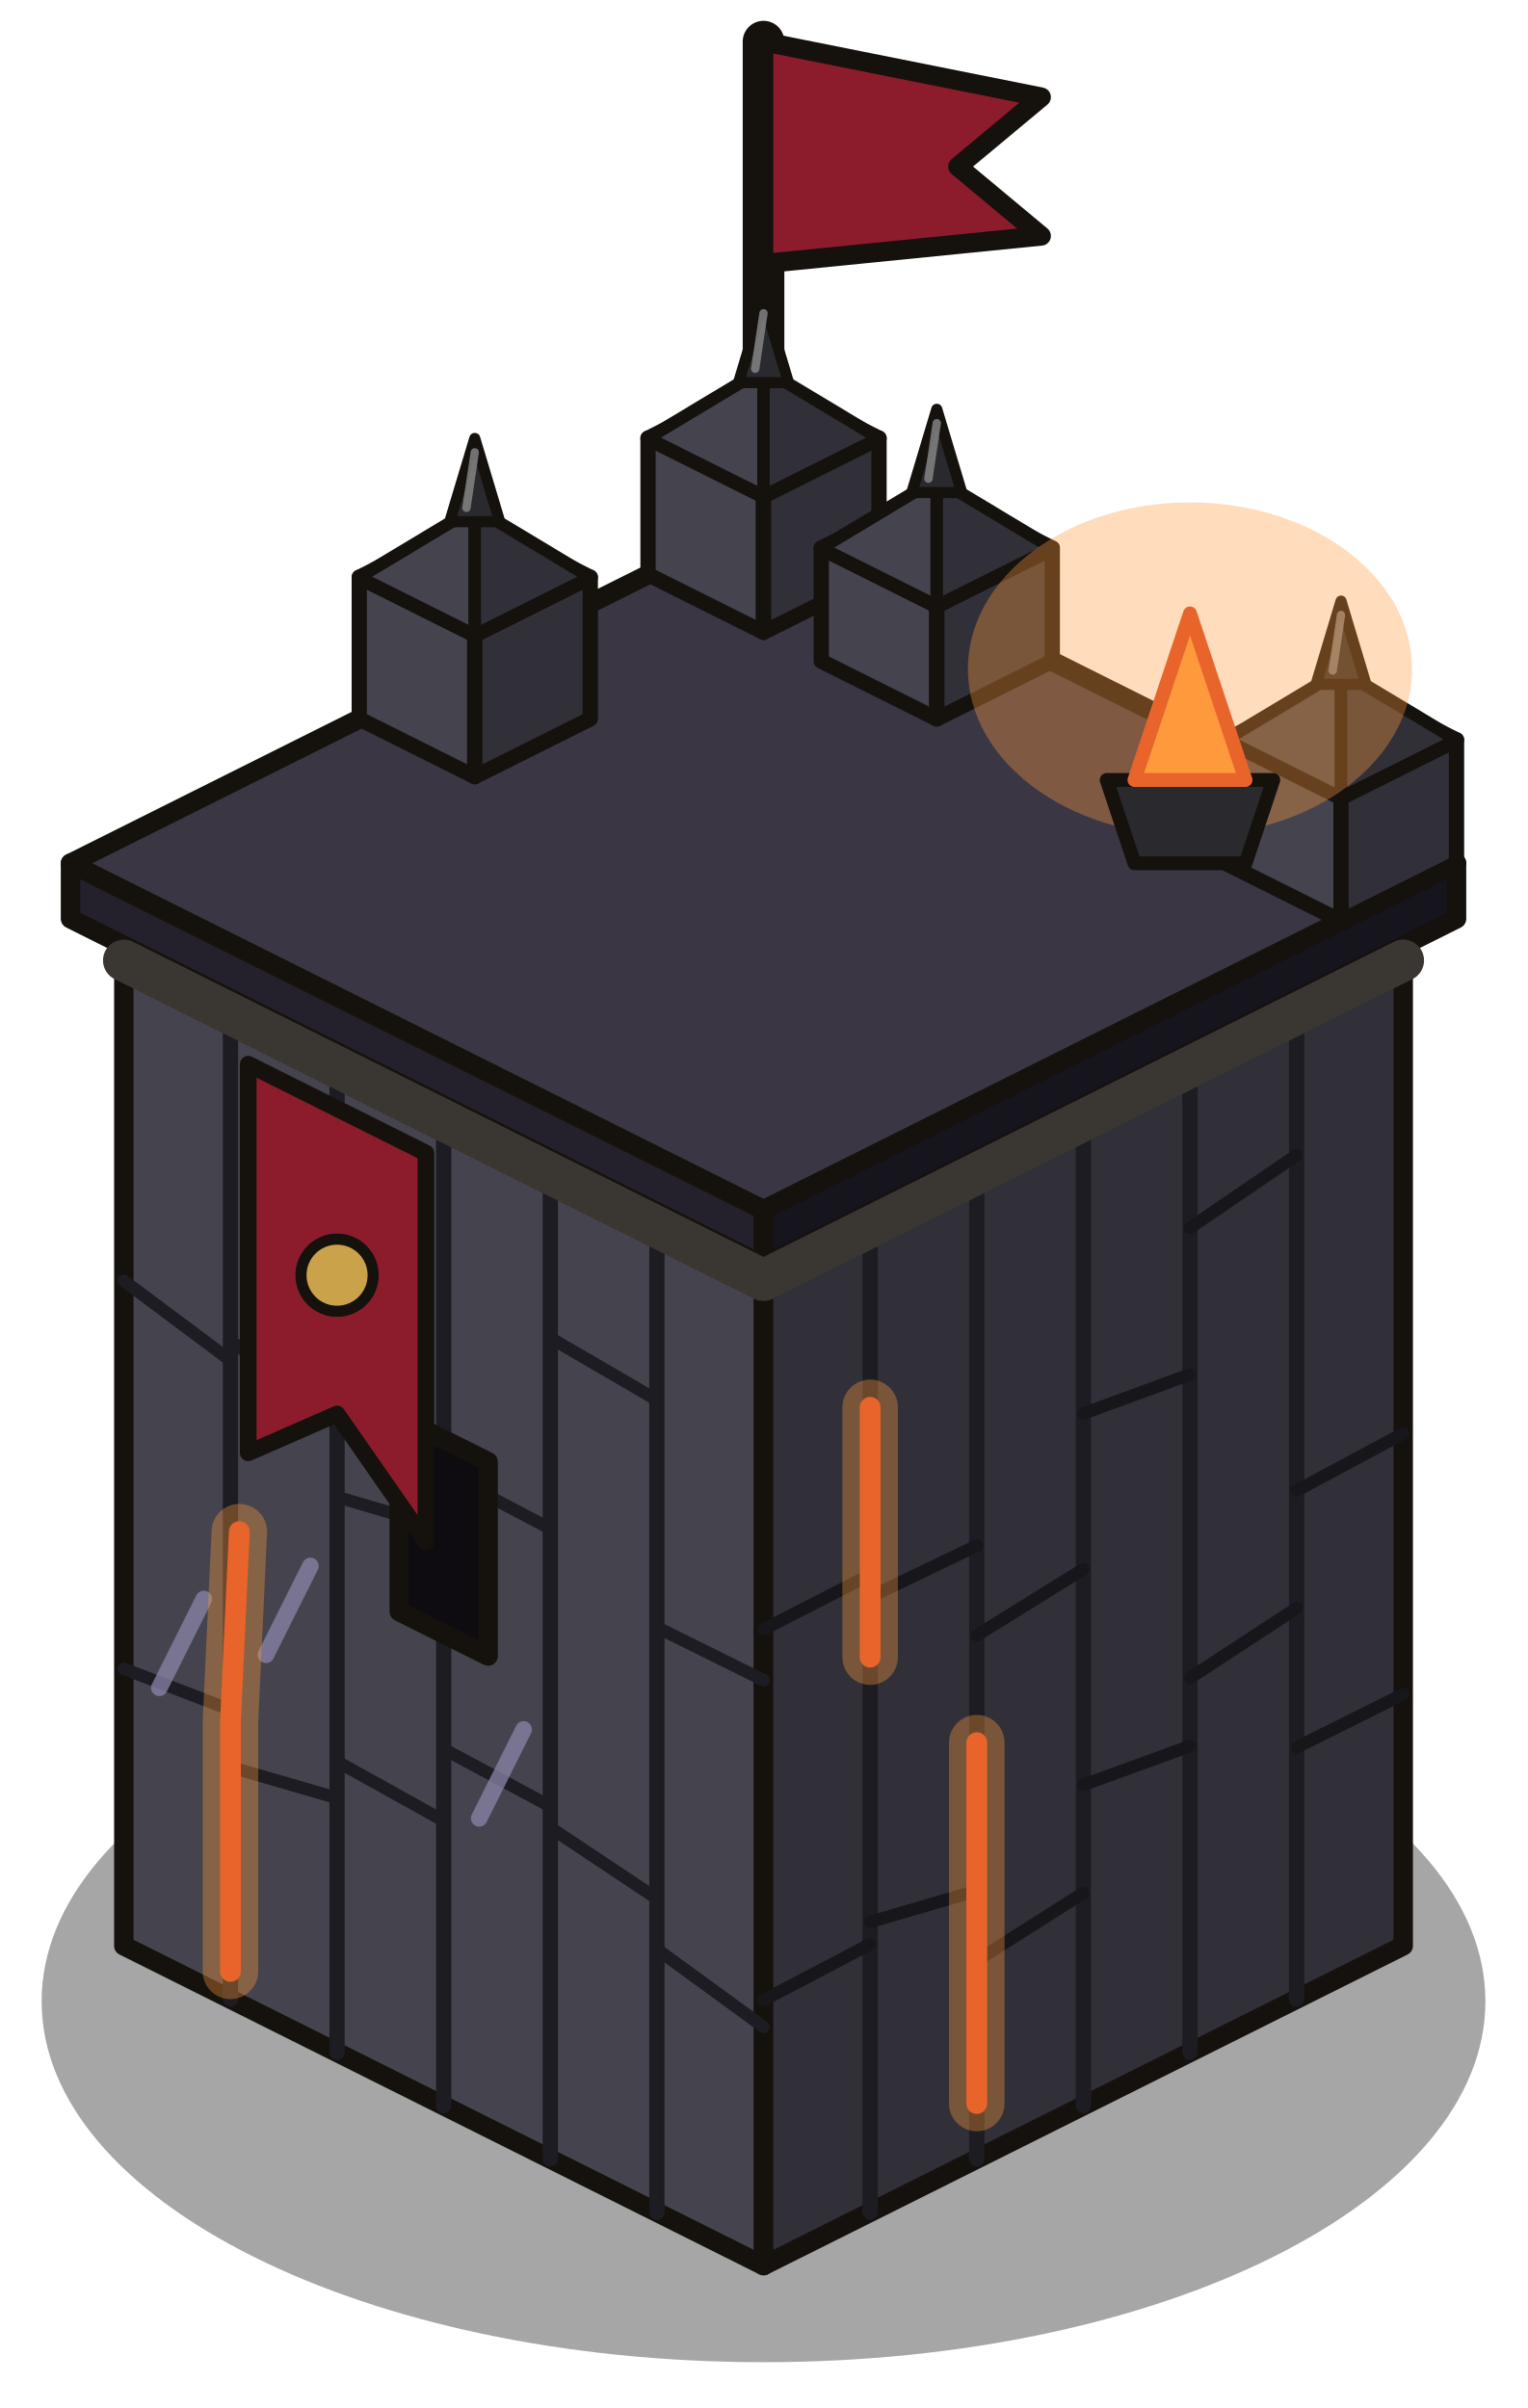
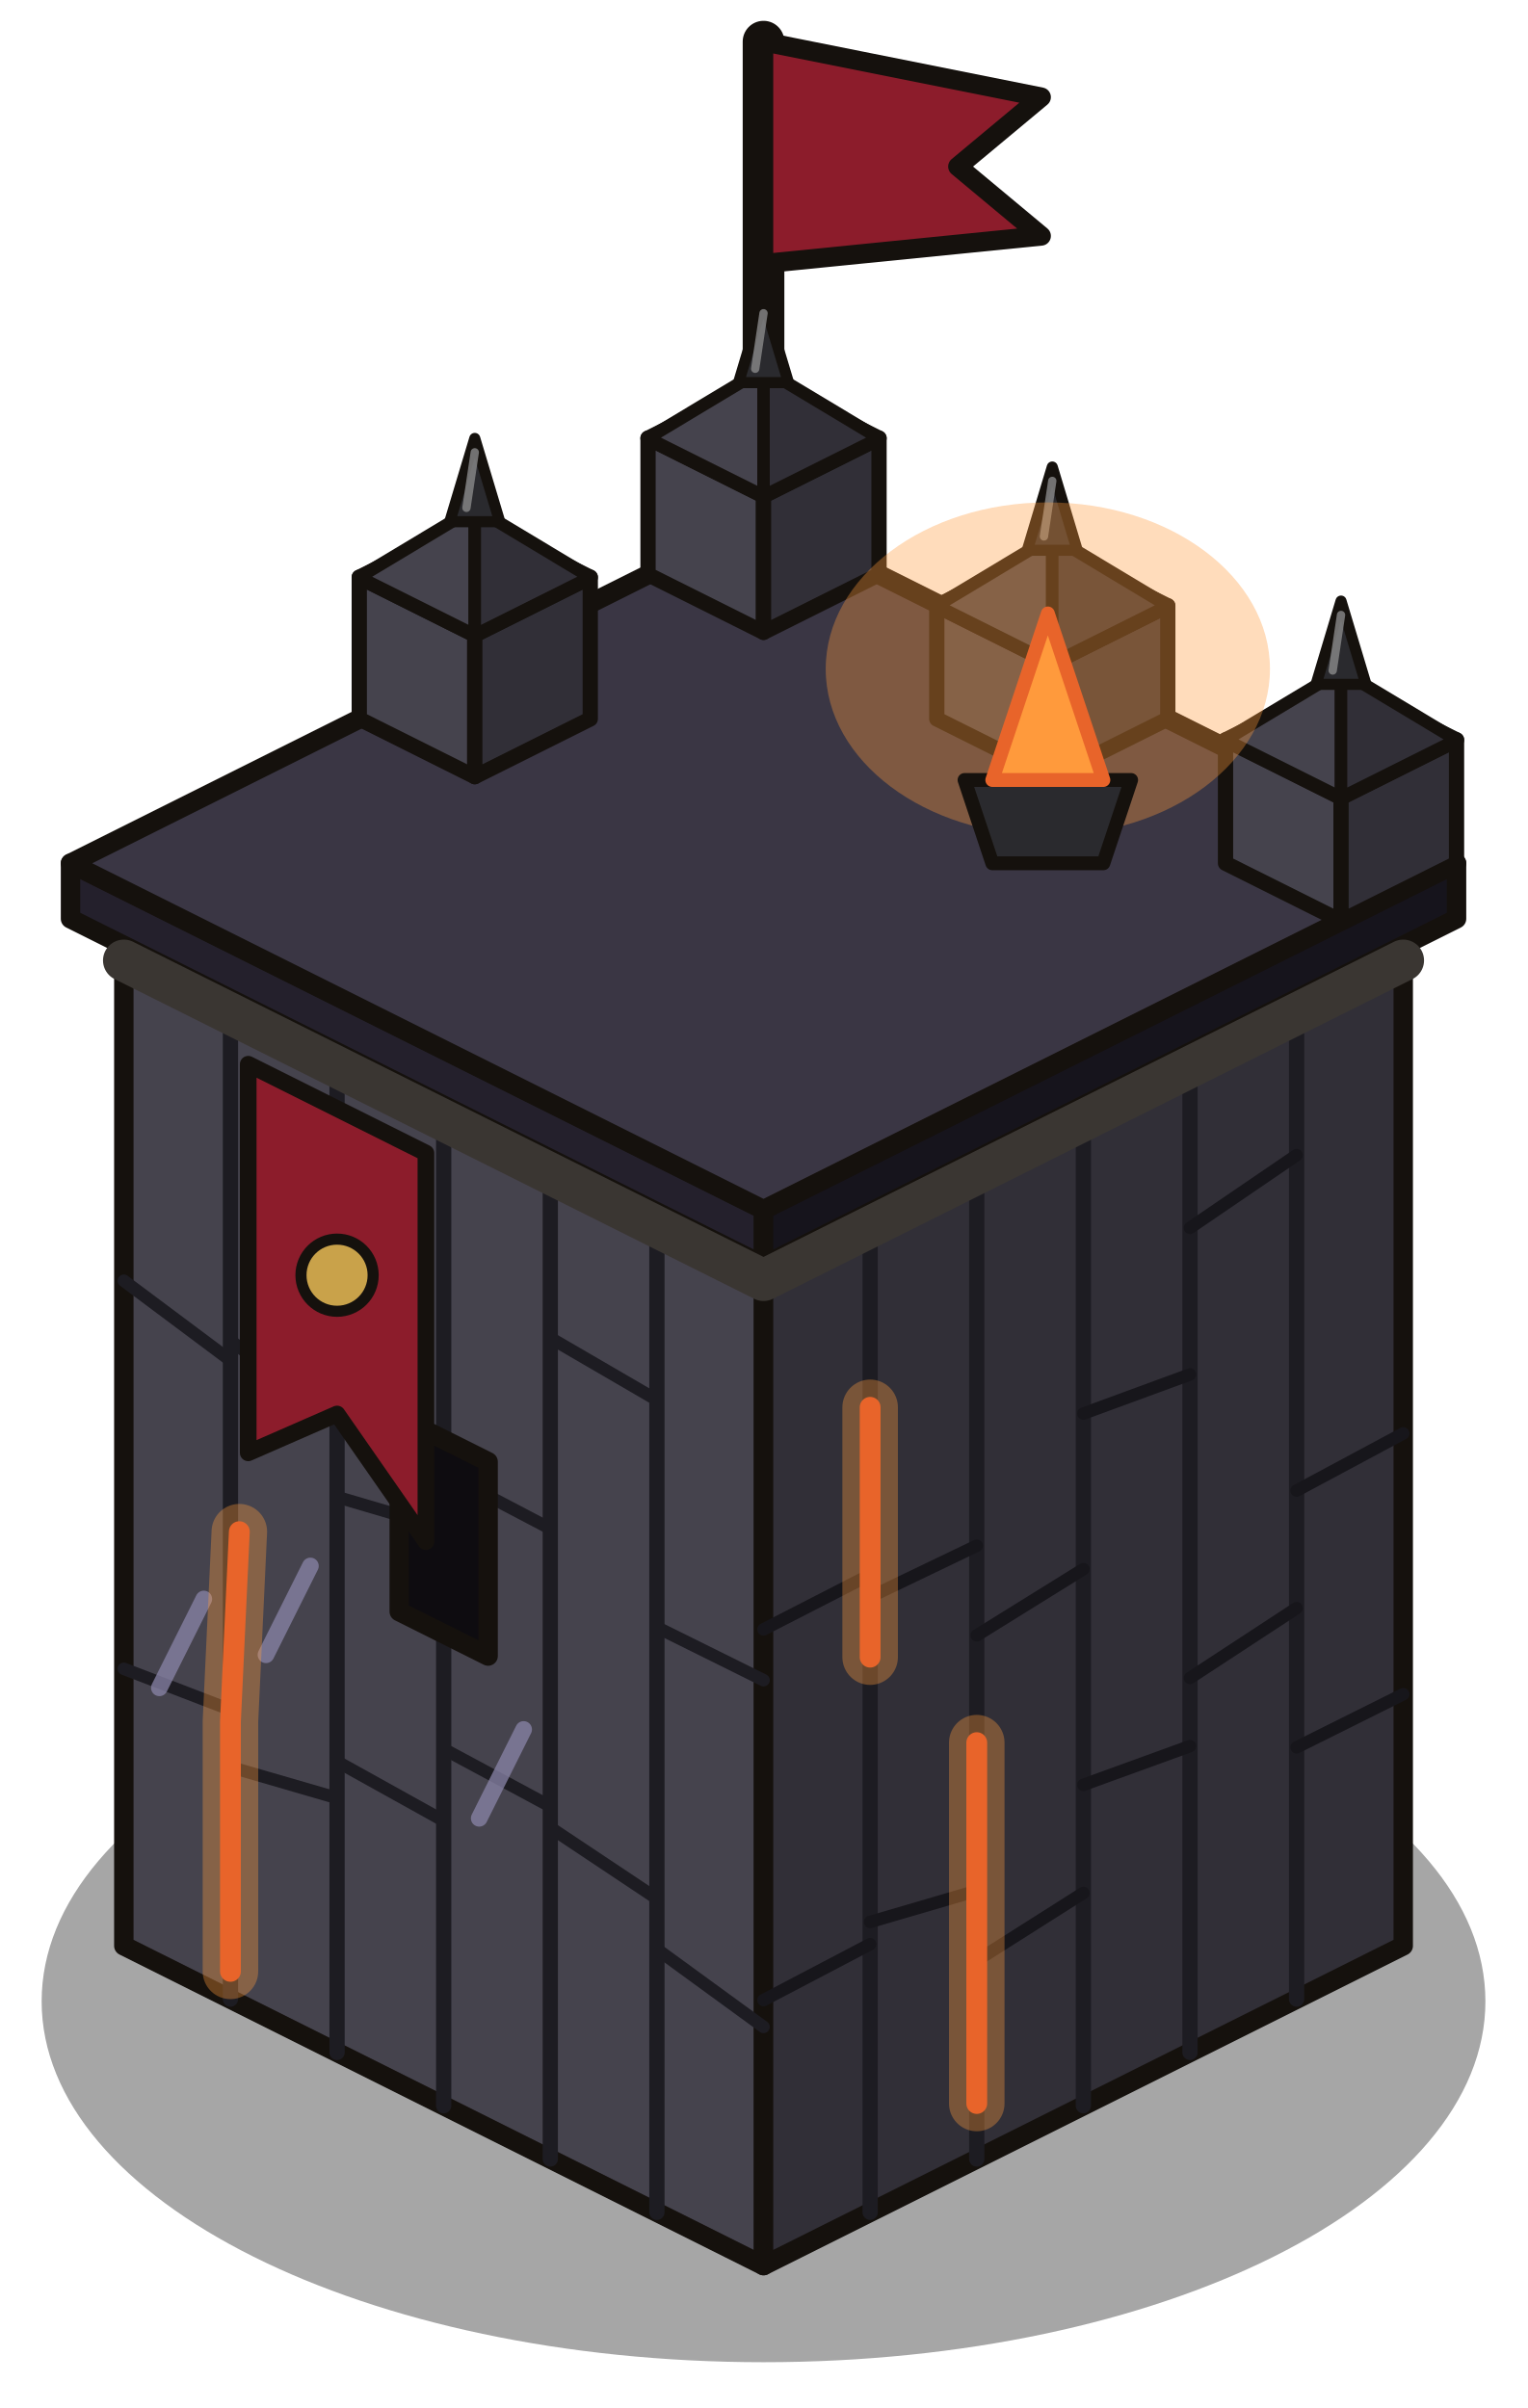
<svg xmlns="http://www.w3.org/2000/svg" width="220" height="347" viewBox="-55 -140.2 110 173.5">
  <ellipse cx="0" cy="4" rx="52" ry="26" fill="#000" opacity="0.35" />
  <polygon points="-46.08,0 0,23.04 0,-50.96 -46.08,-74" fill="#45434d" stroke="#15110d" stroke-width="1.4" stroke-linejoin="round" />
  <polygon points="0,23.04 46.08,0 46.08,-74 0,-50.96" fill="#312f37" stroke="#15110d" stroke-width="1.4" stroke-linejoin="round" />
  <polygon points="0,-97.04 46.08,-74 0,-50.96 -46.08,-74" fill="#5a5862" stroke="#15110d" stroke-width="1.4" stroke-linejoin="round" />
  <polyline points="-38.4,3.84 -38.4,-70.16" fill="none" stroke="#1d1c22" stroke-width="1.1" stroke-linecap="round" stroke-linejoin="round" />
  <polyline points="7.68,19.2 7.68,-54.8" fill="none" stroke="#1d1c22" stroke-width="1.1" stroke-linecap="round" stroke-linejoin="round" />
  <polyline points="-30.72,7.68 -30.72,-66.32" fill="none" stroke="#1d1c22" stroke-width="1.1" stroke-linecap="round" stroke-linejoin="round" />
  <polyline points="15.36,15.36 15.36,-58.64" fill="none" stroke="#1d1c22" stroke-width="1.1" stroke-linecap="round" stroke-linejoin="round" />
  <polyline points="-23.04,11.52 -23.04,-62.48" fill="none" stroke="#1d1c22" stroke-width="1.1" stroke-linecap="round" stroke-linejoin="round" />
  <polyline points="23.04,11.52 23.04,-62.48" fill="none" stroke="#1d1c22" stroke-width="1.1" stroke-linecap="round" stroke-linejoin="round" />
  <polyline points="-15.36,15.36 -15.36,-58.64" fill="none" stroke="#1d1c22" stroke-width="1.1" stroke-linecap="round" stroke-linejoin="round" />
  <polyline points="30.72,7.68 30.72,-66.32" fill="none" stroke="#1d1c22" stroke-width="1.1" stroke-linecap="round" stroke-linejoin="round" />
  <polyline points="-7.68,19.2 -7.68,-54.8" fill="none" stroke="#1d1c22" stroke-width="1.1" stroke-linecap="round" stroke-linejoin="round" />
  <polyline points="38.4,3.84 38.4,-70.16" fill="none" stroke="#1d1c22" stroke-width="1.1" stroke-linecap="round" stroke-linejoin="round" />
  <polyline points="-46.08,-19.96 -38.4,-17.01" fill="none" stroke="#1d1c22" stroke-width="0.9" stroke-linecap="round" stroke-linejoin="round" />
  <polyline points="7.68,-0.12 0,3.91" fill="none" stroke="#17161b" stroke-width="0.9" stroke-linecap="round" stroke-linejoin="round" />
  <polyline points="-46.08,-47.92 -38.4,-42.18" fill="none" stroke="#1d1c22" stroke-width="0.9" stroke-linecap="round" stroke-linejoin="round" />
  <polyline points="7.68,-26.74 0,-22.8" fill="none" stroke="#17161b" stroke-width="0.9" stroke-linecap="round" stroke-linejoin="round" />
  <polyline points="-43.52,-18.59 -40.32,-24.99" fill="none" stroke="#8a84a8" stroke-width="1.2" stroke-linecap="round" stroke-linejoin="round" opacity="0.75" />
  <polyline points="-38.4,-12.88 -30.72,-10.65" fill="none" stroke="#1d1c22" stroke-width="0.9" stroke-linecap="round" stroke-linejoin="round" />
  <polyline points="15.36,-3.97 7.68,-1.72" fill="none" stroke="#17161b" stroke-width="0.9" stroke-linecap="round" stroke-linejoin="round" />
  <polyline points="-38.4,-43.61 -30.72,-37.9" fill="none" stroke="#1d1c22" stroke-width="0.9" stroke-linecap="round" stroke-linejoin="round" />
  <polyline points="15.36,-28.83 7.68,-25.14" fill="none" stroke="#17161b" stroke-width="0.9" stroke-linecap="round" stroke-linejoin="round" />
  <polyline points="-35.84,-20.97 -32.64,-27.37" fill="none" stroke="#8a84a8" stroke-width="1.2" stroke-linecap="round" stroke-linejoin="round" opacity="0.75" />
  <polyline points="-30.72,-13.28 -23.04,-9.01" fill="none" stroke="#1d1c22" stroke-width="0.9" stroke-linecap="round" stroke-linejoin="round" />
  <polyline points="23.04,-3.81 15.36,1.06" fill="none" stroke="#17161b" stroke-width="0.9" stroke-linecap="round" stroke-linejoin="round" />
  <polyline points="-30.72,-32.34 -23.04,-30.08" fill="none" stroke="#1d1c22" stroke-width="0.9" stroke-linecap="round" stroke-linejoin="round" />
  <polyline points="23.04,-27.14 15.36,-22.37" fill="none" stroke="#17161b" stroke-width="0.9" stroke-linecap="round" stroke-linejoin="round" />
  <polyline points="-23.04,-14.18 -15.36,-10.05" fill="none" stroke="#1d1c22" stroke-width="0.9" stroke-linecap="round" stroke-linejoin="round" />
  <polyline points="30.72,-14.39 23.04,-11.6" fill="none" stroke="#17161b" stroke-width="0.9" stroke-linecap="round" stroke-linejoin="round" />
  <polyline points="-23.04,-34.09 -15.36,-30.06" fill="none" stroke="#1d1c22" stroke-width="0.9" stroke-linecap="round" stroke-linejoin="round" />
  <polyline points="30.72,-41.17 23.04,-38.35" fill="none" stroke="#17161b" stroke-width="0.9" stroke-linecap="round" stroke-linejoin="round" />
  <polyline points="-20.48,-9.19 -17.28,-15.59" fill="none" stroke="#8a84a8" stroke-width="1.2" stroke-linecap="round" stroke-linejoin="round" opacity="0.75" />
  <polyline points="-15.36,-8.52 -7.68,-3.4" fill="none" stroke="#1d1c22" stroke-width="0.9" stroke-linecap="round" stroke-linejoin="round" />
  <polyline points="38.4,-24.33 30.72,-19.3" fill="none" stroke="#17161b" stroke-width="0.9" stroke-linecap="round" stroke-linejoin="round" />
  <polyline points="-15.36,-43.8 -7.68,-39.33" fill="none" stroke="#1d1c22" stroke-width="0.9" stroke-linecap="round" stroke-linejoin="round" />
  <polyline points="38.4,-56.97 30.72,-51.73" fill="none" stroke="#17161b" stroke-width="0.9" stroke-linecap="round" stroke-linejoin="round" />
  <polyline points="-7.68,0.24 0,5.84" fill="none" stroke="#1d1c22" stroke-width="0.9" stroke-linecap="round" stroke-linejoin="round" />
  <polyline points="46.08,-18.13 38.4,-14.3" fill="none" stroke="#17161b" stroke-width="0.9" stroke-linecap="round" stroke-linejoin="round" />
  <polyline points="-7.68,-22.95 0,-19.14" fill="none" stroke="#1d1c22" stroke-width="0.9" stroke-linecap="round" stroke-linejoin="round" />
  <polyline points="46.08,-36.92 38.4,-32.8" fill="none" stroke="#17161b" stroke-width="0.9" stroke-linecap="round" stroke-linejoin="round" />
  <polygon points="-26.24,-24.08 -19.84,-20.88 -19.84,-34.88 -26.24,-38.08" fill="#0e0c10" stroke="#15110d" stroke-width="1.4" stroke-linejoin="round" />
  <polygon points="-49.92,-74 0,-49.04 0,-53.04 -49.92,-78" fill="#24202c" stroke="#15110d" stroke-width="1.4" stroke-linejoin="round" />
  <polygon points="0,-49.04 49.92,-74 49.92,-78 0,-53.04" fill="#16141c" stroke="#15110d" stroke-width="1.4" stroke-linejoin="round" />
  <polygon points="0,-102.96 49.92,-78 0,-53.04 -49.92,-78" fill="#3a3644" stroke="#15110d" stroke-width="1.4" stroke-linejoin="round" />
  <polyline points="0,-97.2 0,-137.2" fill="none" stroke="#15110d" stroke-width="3" stroke-linecap="round" stroke-linejoin="round" />
  <polygon points="0,-137.2 20,-133.2 14,-128.2 20,-123.2 0,-121.2" fill="#8c1c2b" stroke="#15110d" stroke-width="1.4" stroke-linejoin="round" />
  <polygon points="-8.32,-98.8 0,-94.64 0,-104.47 -8.32,-108.63" fill="#45434d" stroke="#15110d" stroke-width="1.1" stroke-linejoin="round" />
  <polygon points="0,-94.64 8.32,-98.8 8.32,-108.63 0,-104.47" fill="#312f37" stroke="#15110d" stroke-width="1.1" stroke-linejoin="round" />
  <polygon points="0,-112.79 8.32,-108.63 0,-104.47 -8.32,-108.63" fill="#5a5862" stroke="#15110d" stroke-width="1.1" stroke-linejoin="round" />
  <polygon points="-8.32,-108.63 0,-113.63 0,-104.47" fill="#45434d" stroke="#15110d" stroke-width="0.9" stroke-linejoin="round" />
  <polygon points="0,-104.47 0,-113.63 8.32,-108.63" fill="#312f37" stroke="#15110d" stroke-width="0.9" stroke-linejoin="round" />
  <polygon points="-1.8,-112.63 0,-118.63 1.8,-112.63" fill="#2a2a2e" stroke="#15110d" stroke-width="0.8" stroke-linejoin="round" />
  <polyline points="-0.6,-113.63 0,-117.63" fill="none" stroke="#8a8a8a" stroke-width="0.6" stroke-linecap="round" stroke-linejoin="round" opacity="0.8" />
-   <polygon points="4.16,-92.56 12.48,-88.4 12.48,-96.55 4.16,-100.71" fill="#45434d" stroke="#15110d" stroke-width="1.1" stroke-linejoin="round" />
-   <polygon points="12.48,-88.4 20.8,-92.56 20.8,-100.71 12.48,-96.55" fill="#312f37" stroke="#15110d" stroke-width="1.1" stroke-linejoin="round" />
-   <polygon points="12.48,-104.87 20.8,-100.71 12.48,-96.55 4.16,-100.71" fill="#5a5862" stroke="#15110d" stroke-width="1.1" stroke-linejoin="round" />
-   <polygon points="4.16,-100.71 12.48,-105.71 12.48,-96.55" fill="#45434d" stroke="#15110d" stroke-width="0.9" stroke-linejoin="round" />
-   <polygon points="12.48,-96.55 12.48,-105.71 20.8,-100.71" fill="#312f37" stroke="#15110d" stroke-width="0.9" stroke-linejoin="round" />
-   <polygon points="10.68,-104.71 12.48,-110.71 14.28,-104.71" fill="#2a2a2e" stroke="#15110d" stroke-width="0.8" stroke-linejoin="round" />
-   <polyline points="11.88,-105.71 12.48,-109.71" fill="none" stroke="#8a8a8a" stroke-width="0.6" stroke-linecap="round" stroke-linejoin="round" opacity="0.8" />
+   <polygon points="12.48,-88.4 20.8,-84.24 20.8,-92.39 12.48,-96.55" fill="#45434d" stroke="#15110d" stroke-width="1.1" stroke-linejoin="round" />
+   <polygon points="20.8,-84.24 29.12,-88.4 29.12,-96.55 20.8,-92.39" fill="#312f37" stroke="#15110d" stroke-width="1.1" stroke-linejoin="round" />
+   <polygon points="20.8,-100.71 29.12,-96.55 20.8,-92.39 12.48,-96.55" fill="#5a5862" stroke="#15110d" stroke-width="1.1" stroke-linejoin="round" />
+   <polygon points="12.48,-96.55 20.8,-101.55 20.8,-92.39" fill="#45434d" stroke="#15110d" stroke-width="0.9" stroke-linejoin="round" />
+   <polygon points="20.8,-92.39 20.8,-101.55 29.12,-96.55" fill="#312f37" stroke="#15110d" stroke-width="0.9" stroke-linejoin="round" />
+   <polygon points="19,-100.55 20.8,-106.55 22.6,-100.55" fill="#2a2a2e" stroke="#15110d" stroke-width="0.8" stroke-linejoin="round" />
+   <polyline points="20.2,-101.55 20.8,-105.55" fill="none" stroke="#8a8a8a" stroke-width="0.6" stroke-linecap="round" stroke-linejoin="round" opacity="0.8" />
  <polygon points="33.28,-78 41.6,-73.84 41.6,-82.73 33.28,-86.89" fill="#45434d" stroke="#15110d" stroke-width="1.1" stroke-linejoin="round" />
  <polygon points="41.6,-73.84 49.92,-78 49.92,-86.89 41.6,-82.73" fill="#312f37" stroke="#15110d" stroke-width="1.1" stroke-linejoin="round" />
  <polygon points="41.6,-91.05 49.92,-86.89 41.6,-82.73 33.28,-86.89" fill="#5a5862" stroke="#15110d" stroke-width="1.1" stroke-linejoin="round" />
  <polygon points="33.28,-86.89 41.6,-91.89 41.6,-82.73" fill="#45434d" stroke="#15110d" stroke-width="0.9" stroke-linejoin="round" />
  <polygon points="41.6,-82.73 41.6,-91.89 49.92,-86.89" fill="#312f37" stroke="#15110d" stroke-width="0.9" stroke-linejoin="round" />
  <polygon points="39.8,-90.89 41.6,-96.89 43.4,-90.89" fill="#2a2a2e" stroke="#15110d" stroke-width="0.8" stroke-linejoin="round" />
  <polyline points="41,-91.89 41.6,-95.89" fill="none" stroke="#8a8a8a" stroke-width="0.6" stroke-linecap="round" stroke-linejoin="round" opacity="0.8" />
  <polygon points="-29.12,-88.4 -20.8,-84.24 -20.8,-94.45 -29.12,-98.61" fill="#45434d" stroke="#15110d" stroke-width="1.1" stroke-linejoin="round" />
  <polygon points="-20.8,-84.24 -12.48,-88.4 -12.48,-98.61 -20.8,-94.45" fill="#312f37" stroke="#15110d" stroke-width="1.1" stroke-linejoin="round" />
  <polygon points="-20.8,-102.77 -12.48,-98.61 -20.8,-94.45 -29.12,-98.61" fill="#5a5862" stroke="#15110d" stroke-width="1.1" stroke-linejoin="round" />
  <polygon points="-29.12,-98.61 -20.8,-103.61 -20.8,-94.45" fill="#45434d" stroke="#15110d" stroke-width="0.9" stroke-linejoin="round" />
  <polygon points="-20.8,-94.45 -20.8,-103.61 -12.48,-98.61" fill="#312f37" stroke="#15110d" stroke-width="0.9" stroke-linejoin="round" />
  <polygon points="-22.6,-102.61 -20.8,-108.61 -19,-102.61" fill="#2a2a2e" stroke="#15110d" stroke-width="0.8" stroke-linejoin="round" />
  <polyline points="-21.4,-103.61 -20.8,-107.61" fill="none" stroke="#8a8a8a" stroke-width="0.6" stroke-linecap="round" stroke-linejoin="round" opacity="0.8" />
  <polyline points="-46.08,-71 0,-47.96 46.08,-71" fill="none" stroke="#3a3632" stroke-width="3" stroke-linecap="round" stroke-linejoin="round" />
  <polygon points="-37.12,-63.52 -24.32,-57.12 -24.32,-29.12 -30.72,-38.32 -37.12,-35.52" fill="#8c1c2b" stroke="#15110d" stroke-width="1.2" stroke-linejoin="round" />
  <ellipse cx="-30.72" cy="-48.32" rx="2.6" ry="2.6" fill="#c9a24a" stroke="#15110d" stroke-width="0.8" />
  <polyline points="-38.4,1.84 -38.4,-16.16 -37.76,-29.84" fill="none" stroke="#ff9a3c" stroke-width="4" stroke-linecap="round" stroke-linejoin="round" opacity="0.35" />
  <polyline points="-38.4,1.84 -38.4,-16.16 -37.76,-29.84" fill="none" stroke="#e8642a" stroke-width="1.5" stroke-linecap="round" stroke-linejoin="round" />
  <polyline points="15.36,11.36 15.36,-14.64" fill="none" stroke="#ff9a3c" stroke-width="4" stroke-linecap="round" stroke-linejoin="round" opacity="0.35" />
  <polyline points="15.36,11.36 15.36,-14.64" fill="none" stroke="#e8642a" stroke-width="1.5" stroke-linecap="round" stroke-linejoin="round" />
  <polyline points="7.68,-20.8 7.68,-38.8" fill="none" stroke="#ff9a3c" stroke-width="4" stroke-linecap="round" stroke-linejoin="round" opacity="0.35" />
  <polyline points="7.68,-20.8 7.68,-38.8" fill="none" stroke="#e8642a" stroke-width="1.5" stroke-linecap="round" stroke-linejoin="round" />
-   <ellipse cx="30.72" cy="-92" rx="16" ry="12" fill="#ff9a3c" opacity="0.35" />
-   <polygon points="24.72,-84 36.72,-84 34.72,-78 26.72,-78" fill="#2a2a2e" stroke="#15110d" stroke-width="1" stroke-linejoin="round" />
-   <polygon points="26.72,-84 30.72,-96 34.72,-84" fill="#ff9a3c" stroke="#e8642a" stroke-width="1" stroke-linejoin="round" />
+   <ellipse cx="20.48" cy="-92" rx="16" ry="12" fill="#ff9a3c" opacity="0.35" />
+   <polygon points="14.48,-84 26.48,-84 24.48,-78 16.48,-78" fill="#2a2a2e" stroke="#15110d" stroke-width="1" stroke-linejoin="round" />
+   <polygon points="16.48,-84 20.48,-96 24.48,-84" fill="#ff9a3c" stroke="#e8642a" stroke-width="1" stroke-linejoin="round" />
</svg>
